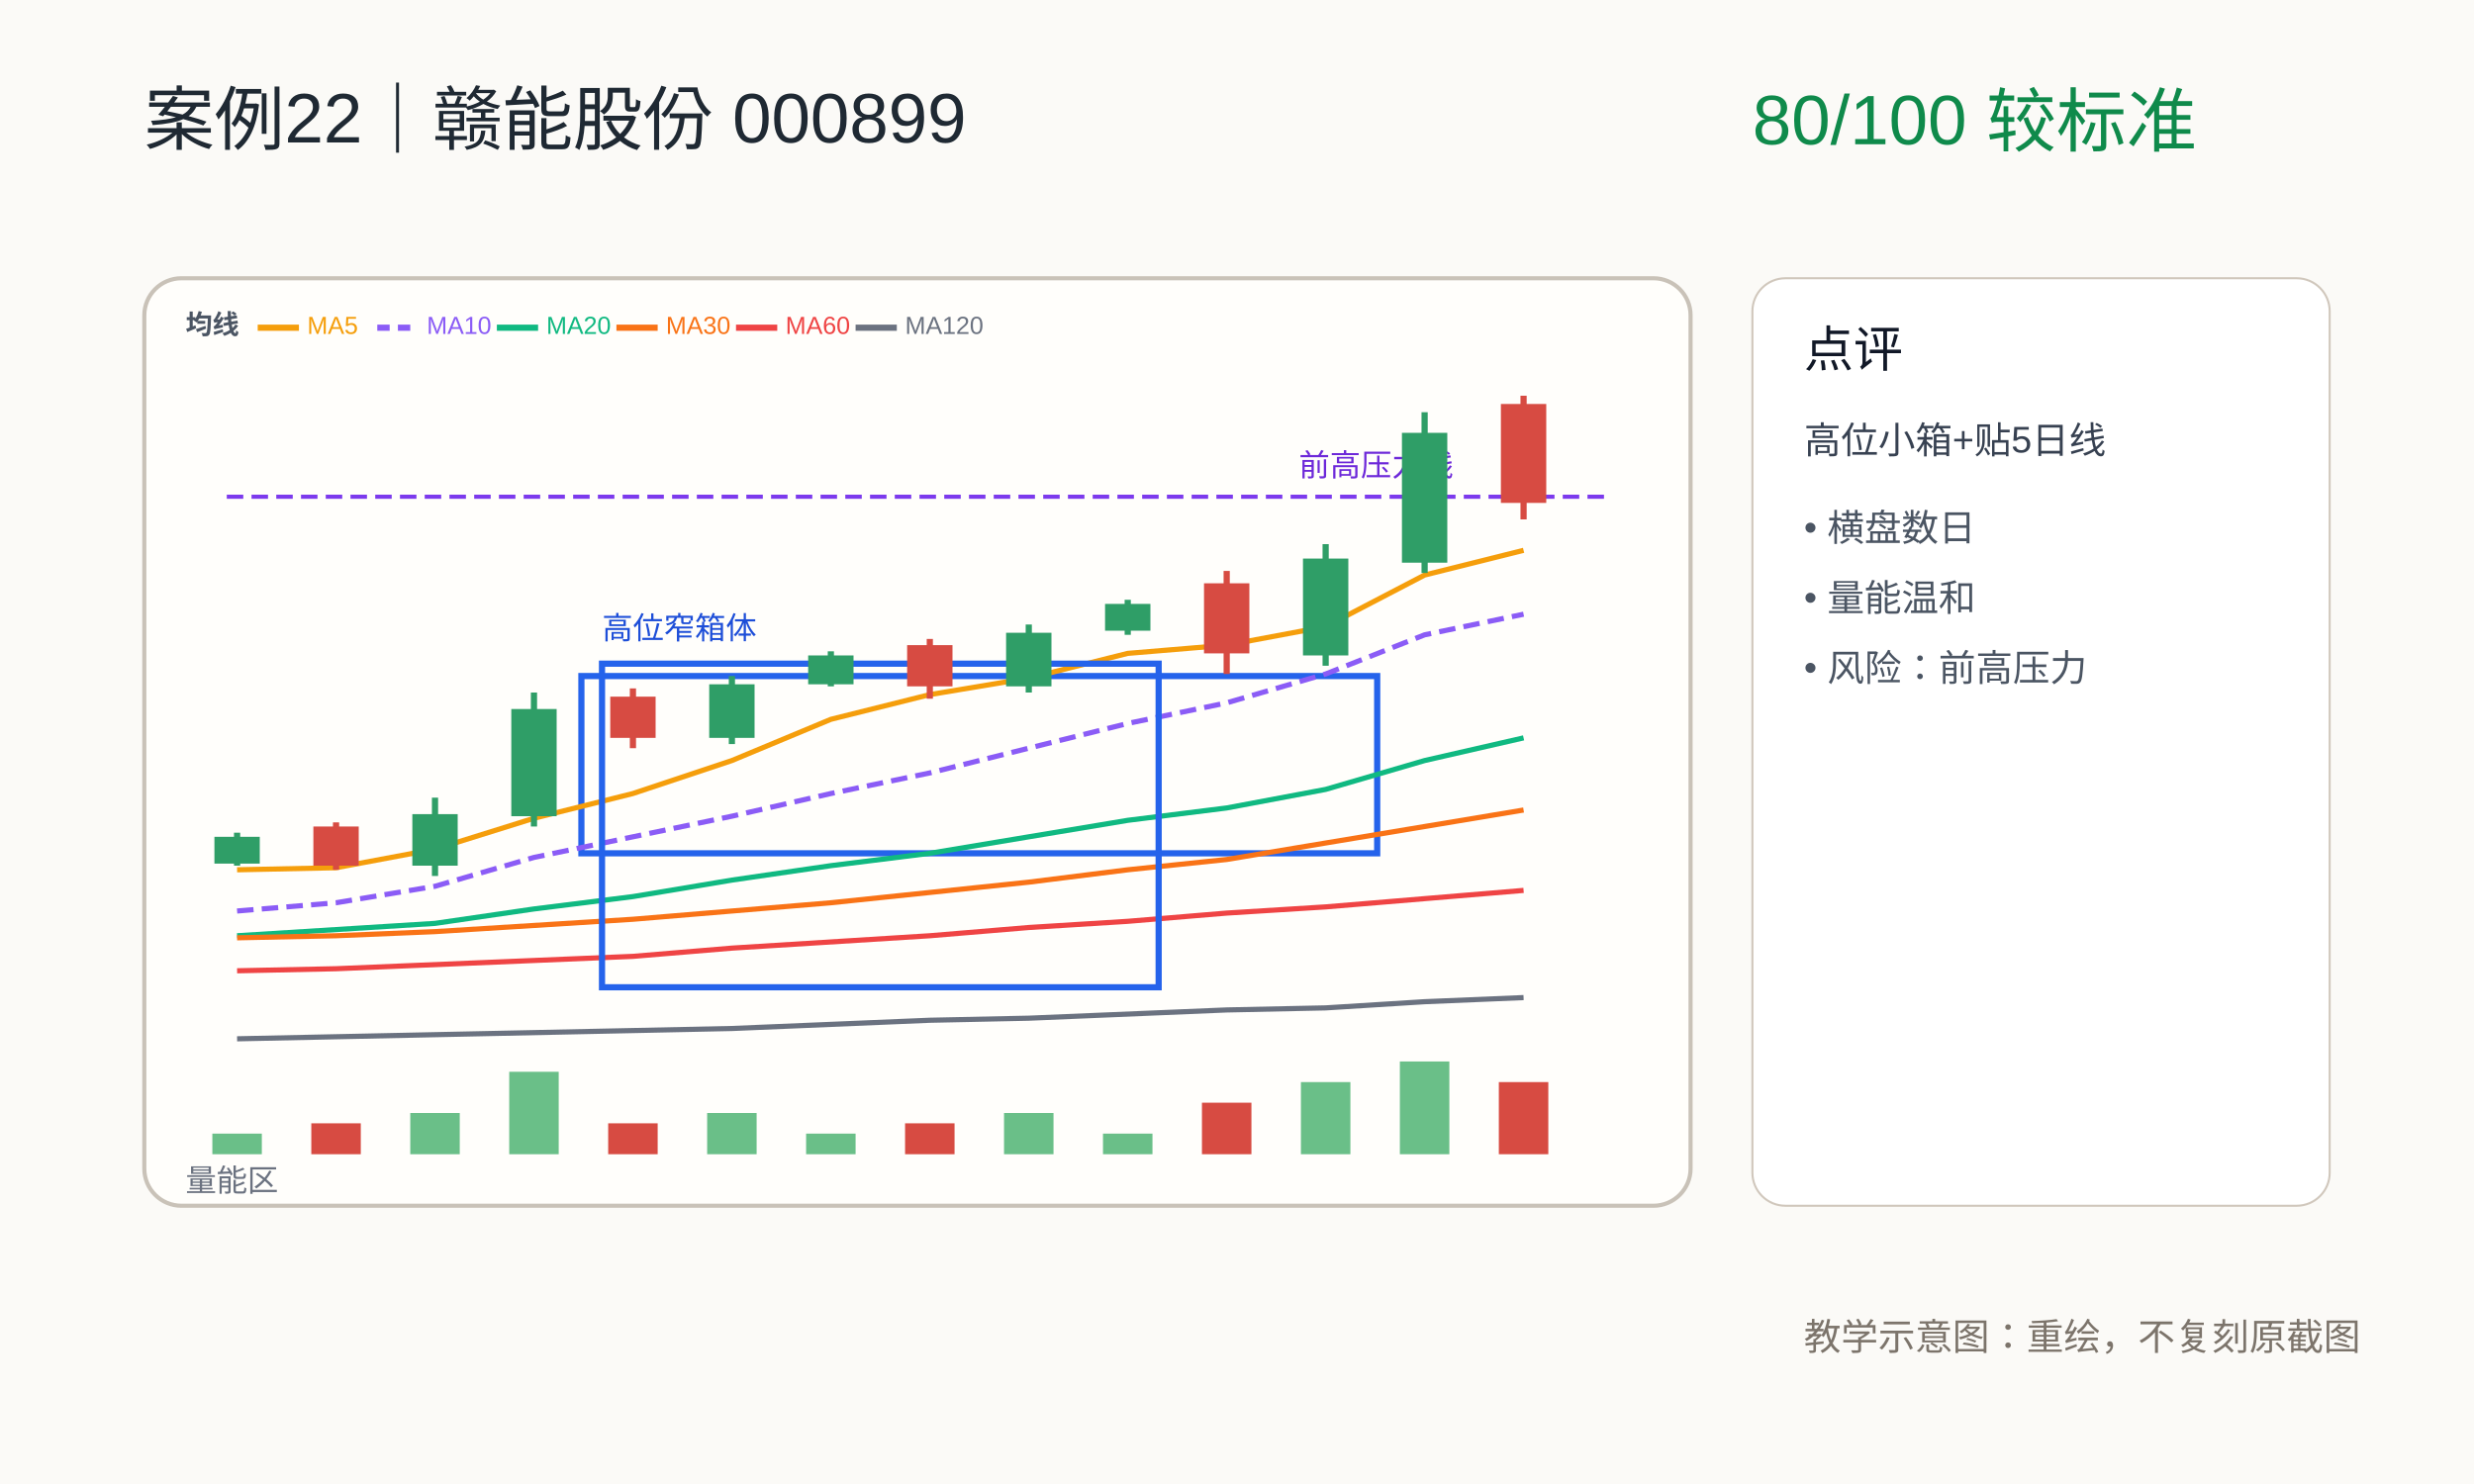
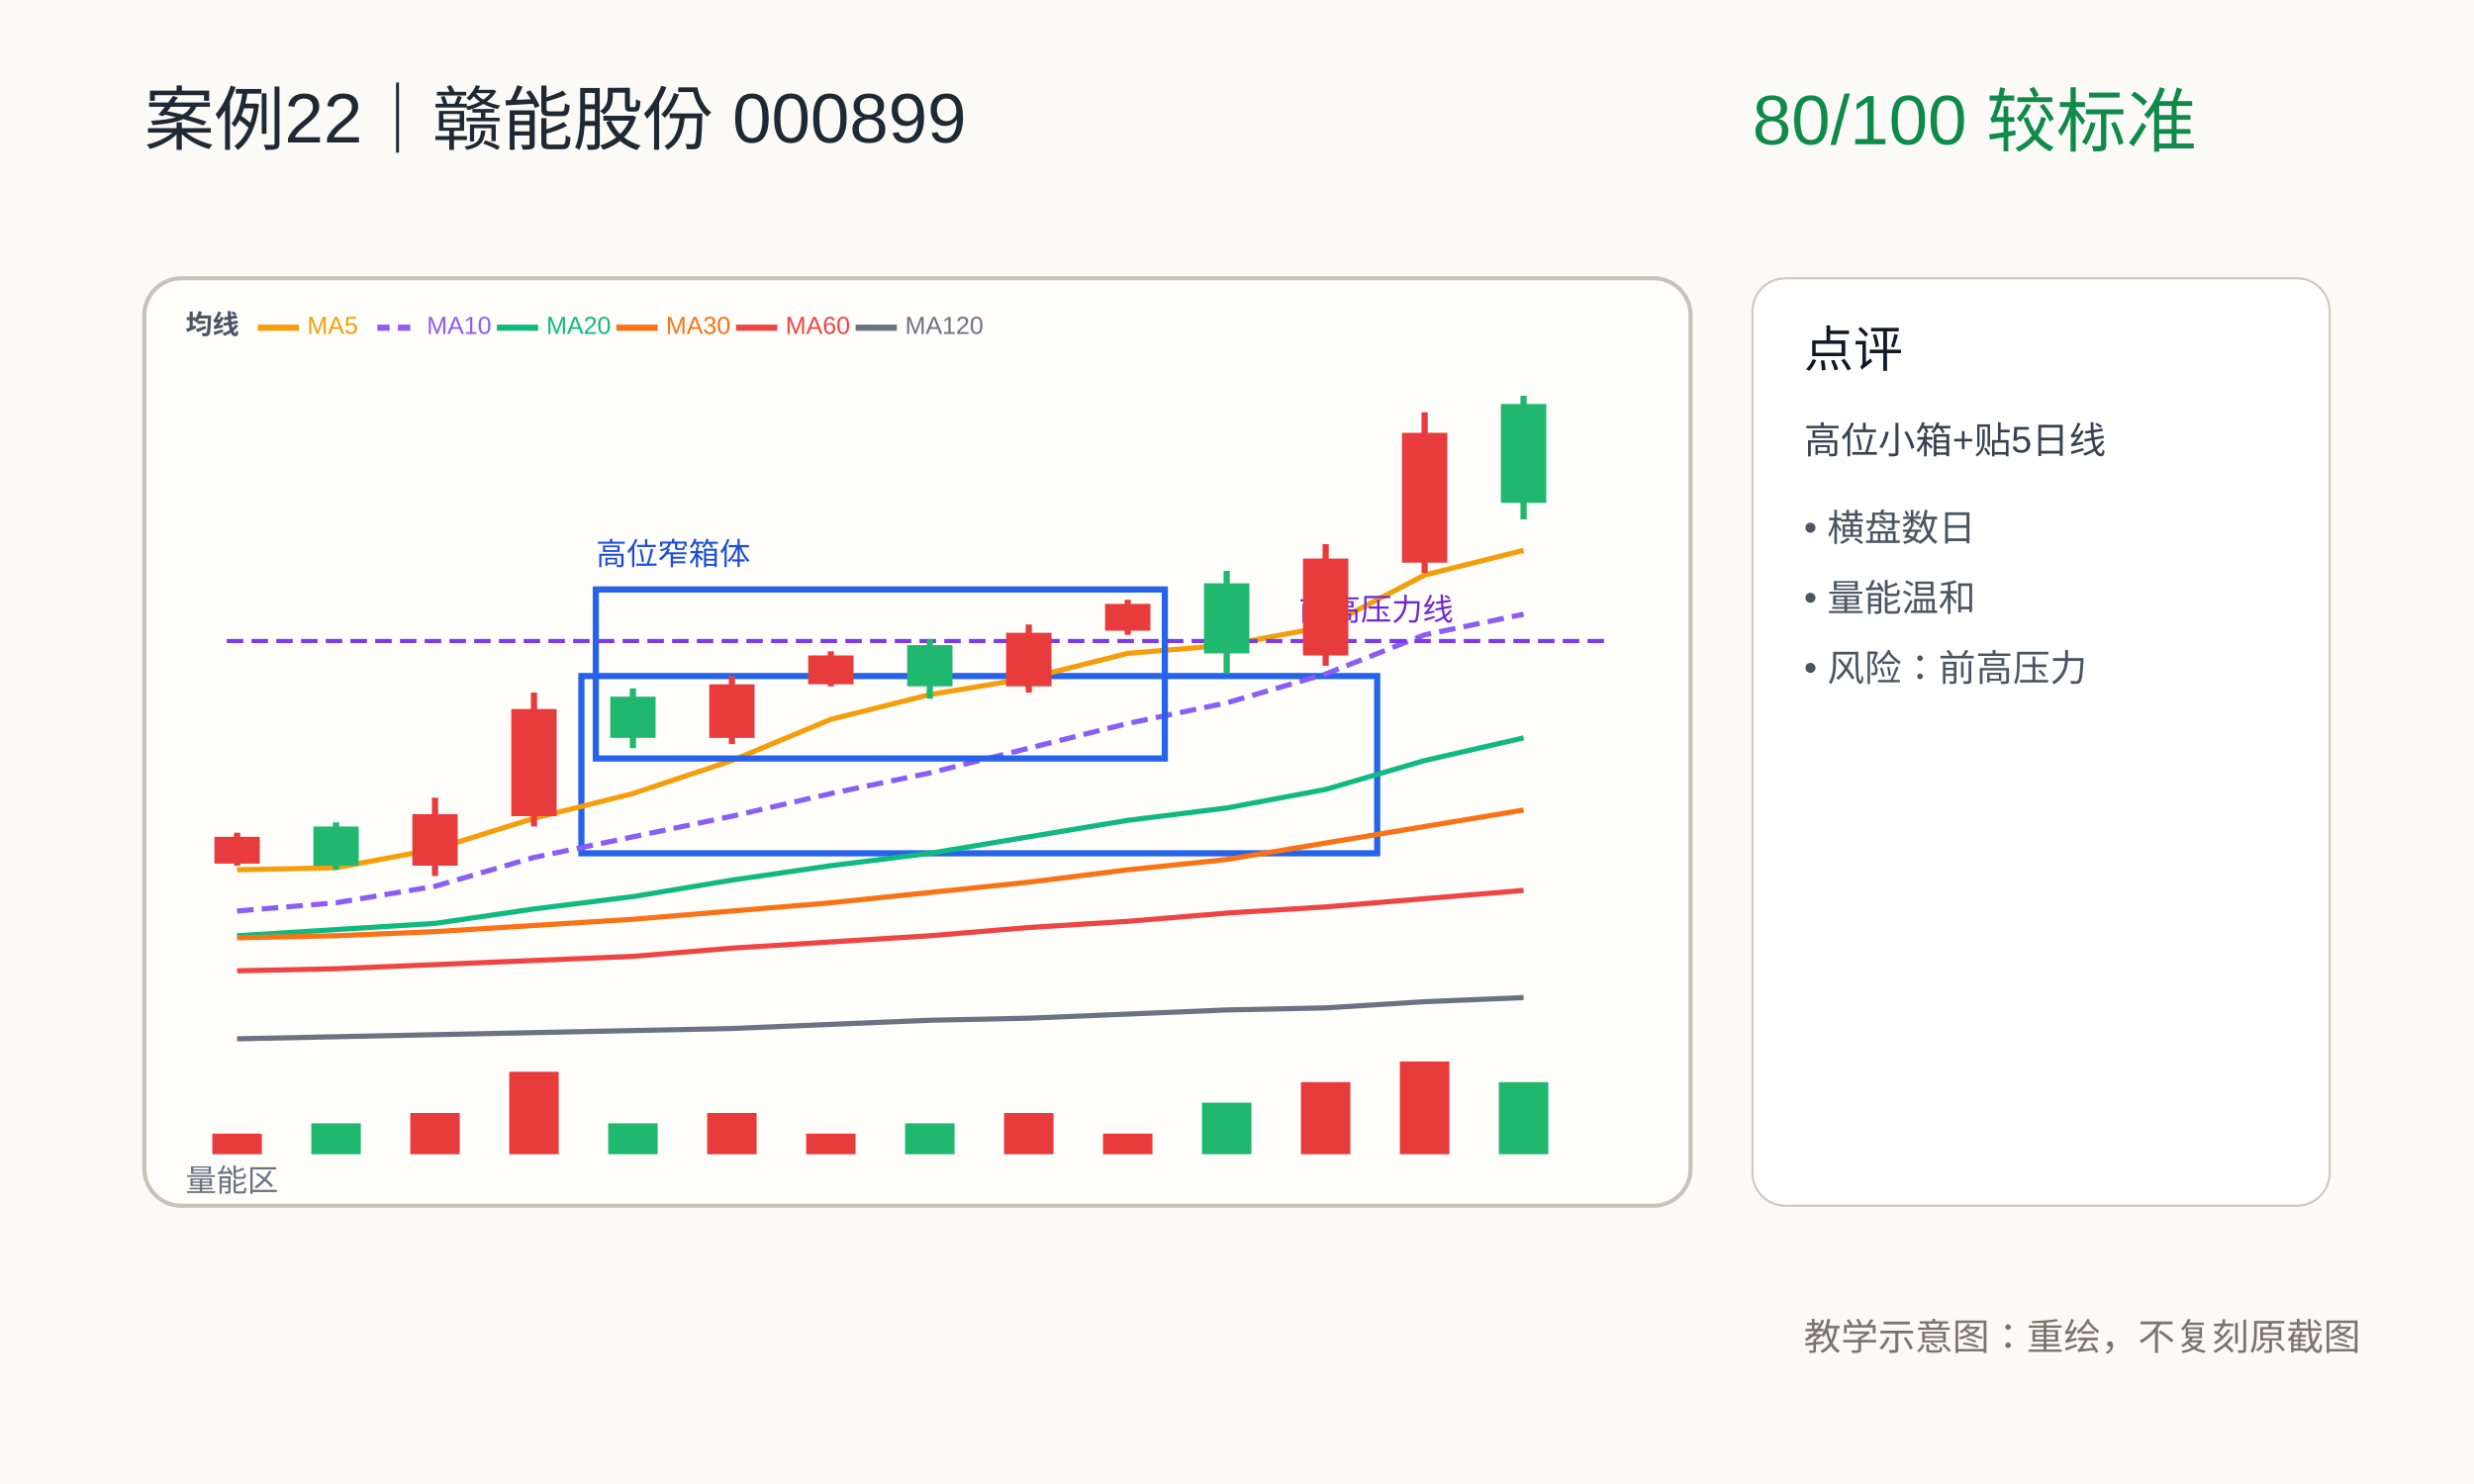
<svg xmlns="http://www.w3.org/2000/svg" width="1200" height="720" viewBox="0 0 1200 720">
  <rect width="1200" height="720" fill="#fbfaf7" />
  <rect x="70" y="135" width="750" height="450" rx="18" fill="#fffefb" stroke="#c9c2b8" stroke-width="2" />
  <text x="70" y="70" font-size="34" font-family="PingFang SC, Arial" fill="#1f2933">案例22｜赣能股份 000899</text>
  <text x="850" y="70" font-size="34" font-family="PingFang SC, Arial" fill="#0f8a4b">80/100  较标准</text>
  <rect x="282" y="328" width="386" height="86" fill="none" stroke="#2563eb" stroke-width="3" />
  <text x="90" y="162" font-size="13" font-family="PingFang SC, Arial" fill="#4b5563" font-weight="bold">均线</text>
  <line x1="125" y1="159" x2="145" y2="159" stroke="#f59e0b" stroke-width="3" />
  <text x="149" y="162" font-size="12" font-family="PingFang SC, Arial" fill="#f59e0b">MA5</text>
  <line x1="183" y1="159" x2="203" y2="159" stroke="#8b5cf6" stroke-width="3" stroke-dasharray="6,4" />
  <text x="207" y="162" font-size="12" font-family="PingFang SC, Arial" fill="#8b5cf6">MA10</text>
  <line x1="241" y1="159" x2="261" y2="159" stroke="#10b981" stroke-width="3" />
  <text x="265" y="162" font-size="12" font-family="PingFang SC, Arial" fill="#10b981">MA20</text>
  <line x1="299" y1="159" x2="319" y2="159" stroke="#f97316" stroke-width="3" />
  <text x="323" y="162" font-size="12" font-family="PingFang SC, Arial" fill="#f97316">MA30</text>
  <line x1="357" y1="159" x2="377" y2="159" stroke="#ef4444" stroke-width="3" />
  <text x="381" y="162" font-size="12" font-family="PingFang SC, Arial" fill="#ef4444">MA60</text>
  <line x1="415" y1="159" x2="435" y2="159" stroke="#6b7280" stroke-width="3" />
  <text x="439" y="162" font-size="12" font-family="PingFang SC, Arial" fill="#6b7280">MA120</text>
  <polyline points="115,422 163,421 211,412 259,397 307,385 355,369 403,349 451,337 499,329 547,317 595,313 643,304 691,279 739,267" fill="none" stroke="#f59e0b" stroke-width="2.5" />
  <polyline points="115,442 163,438 211,430 259,416 307,406 355,396 403,385 451,375 499,363 547,351 595,341 643,327 691,308 739,298" fill="none" stroke="#8b5cf6" stroke-width="2.5" stroke-dasharray="8,4" />
  <polyline points="115,454 163,451 211,448 259,441 307,435 355,427 403,420 451,414 499,406 547,398 595,392 643,383 691,369 739,358" fill="none" stroke="#10b981" stroke-width="2.5" />
  <polyline points="115,455 163,454 211,452 259,449 307,446 355,442 403,438 451,433 499,428 547,422 595,417 643,409 691,401 739,393" fill="none" stroke="#f97316" stroke-width="2.5" />
  <polyline points="115,471 163,470 211,468 259,466 307,464 355,460 403,457 451,454 499,450 547,447 595,443 643,440 691,436 739,432" fill="none" stroke="#ef4444" stroke-width="2.5" />
  <polyline points="115,504 163,503 211,502 259,501 307,500 355,499 403,497 451,495 499,494 547,492 595,490 643,489 691,486 739,484" fill="none" stroke="#6b7280" stroke-width="2.5" />
-   <line x1="110" y1="241" x2="780" y2="241" stroke="#7c3aed" stroke-width="2" stroke-dasharray="8,4" />
-   <text x="630" y="231" font-size="15" font-family="PingFang SC, Arial" fill="#6d28d9">前高压力线</text>
-   <rect x="292" y="322" width="270" height="157" fill="none" stroke="#2563eb" stroke-width="3" />
-   <text x="292" y="310" font-size="15" font-family="PingFang SC, Arial" fill="#1d4ed8">高位窄箱体</text>
-   <line x1="115" y1="404" x2="115" y2="420" stroke="#2f9e67" stroke-width="3" />
-   <rect x="104" y="406" width="22" height="13" fill="#2f9e67" />
-   <line x1="163" y1="399" x2="163" y2="422" stroke="#d74b42" stroke-width="3" />
-   <rect x="152" y="401" width="22" height="19" fill="#d74b42" />
-   <line x1="211" y1="387" x2="211" y2="425" stroke="#2f9e67" stroke-width="3" />
-   <rect x="200" y="395" width="22" height="25" fill="#2f9e67" />
-   <line x1="259" y1="336" x2="259" y2="401" stroke="#2f9e67" stroke-width="3" />
-   <rect x="248" y="344" width="22" height="52" fill="#2f9e67" />
-   <line x1="307" y1="334" x2="307" y2="363" stroke="#d74b42" stroke-width="3" />
-   <rect x="296" y="338" width="22" height="20" fill="#d74b42" />
-   <line x1="355" y1="328" x2="355" y2="361" stroke="#2f9e67" stroke-width="3" />
-   <rect x="344" y="332" width="22" height="26" fill="#2f9e67" />
-   <line x1="403" y1="316" x2="403" y2="333" stroke="#2f9e67" stroke-width="3" />
-   <rect x="392" y="318" width="22" height="14" fill="#2f9e67" />
-   <line x1="451" y1="310" x2="451" y2="339" stroke="#d74b42" stroke-width="3" />
-   <rect x="440" y="313" width="22" height="20" fill="#d74b42" />
-   <line x1="499" y1="303" x2="499" y2="336" stroke="#2f9e67" stroke-width="3" />
-   <rect x="488" y="307" width="22" height="26" fill="#2f9e67" />
-   <line x1="547" y1="291" x2="547" y2="308" stroke="#2f9e67" stroke-width="3" />
-   <rect x="536" y="293" width="22" height="13" fill="#2f9e67" />
-   <line x1="595" y1="277" x2="595" y2="327" stroke="#d74b42" stroke-width="3" />
-   <rect x="584" y="283" width="22" height="34" fill="#d74b42" />
-   <line x1="643" y1="264" x2="643" y2="323" stroke="#2f9e67" stroke-width="3" />
-   <rect x="632" y="271" width="22" height="47" fill="#2f9e67" />
-   <line x1="691" y1="200" x2="691" y2="278" stroke="#2f9e67" stroke-width="3" />
-   <rect x="680" y="210" width="22" height="63" fill="#2f9e67" />
-   <line x1="739" y1="192" x2="739" y2="252" stroke="#d74b42" stroke-width="3" />
-   <rect x="728" y="196" width="22" height="48" fill="#d74b42" />
-   <rect x="103" y="550" width="24" height="10" fill="#6abf88" />
-   <rect x="151" y="545" width="24" height="15" fill="#d74b42" />
-   <rect x="199" y="540" width="24" height="20" fill="#6abf88" />
-   <rect x="247" y="520" width="24" height="40" fill="#6abf88" />
-   <rect x="295" y="545" width="24" height="15" fill="#d74b42" />
-   <rect x="343" y="540" width="24" height="20" fill="#6abf88" />
-   <rect x="391" y="550" width="24" height="10" fill="#6abf88" />
-   <rect x="439" y="545" width="24" height="15" fill="#d74b42" />
-   <rect x="487" y="540" width="24" height="20" fill="#6abf88" />
-   <rect x="535" y="550" width="24" height="10" fill="#6abf88" />
-   <rect x="583" y="535" width="24" height="25" fill="#d74b42" />
-   <rect x="631" y="525" width="24" height="35" fill="#6abf88" />
-   <rect x="679" y="515" width="24" height="45" fill="#6abf88" />
-   <rect x="727" y="525" width="24" height="35" fill="#d74b42" />
+   <rect x="289" y="286" width="276" height="82" fill="none" stroke="#2563eb" stroke-width="3" />
+   <text x="289" y="274" font-size="15" font-family="PingFang SC, Arial" fill="#1d4ed8">高位窄箱体</text>
+   <line x1="110" y1="311" x2="780" y2="311" stroke="#7c3aed" stroke-width="2" stroke-dasharray="8,4" />
+   <text x="630" y="301" font-size="15" font-family="PingFang SC, Arial" fill="#6d28d9">前高压力线</text>
+   <line x1="115" y1="404" x2="115" y2="420" stroke="#e83c3c" stroke-width="3" />
+   <rect x="104" y="406" width="22" height="13" fill="#e83c3c" />
+   <line x1="163" y1="399" x2="163" y2="422" stroke="#20b86e" stroke-width="3" />
+   <rect x="152" y="401" width="22" height="19" fill="#20b86e" />
+   <line x1="211" y1="387" x2="211" y2="425" stroke="#e83c3c" stroke-width="3" />
+   <rect x="200" y="395" width="22" height="25" fill="#e83c3c" />
+   <line x1="259" y1="336" x2="259" y2="401" stroke="#e83c3c" stroke-width="3" />
+   <rect x="248" y="344" width="22" height="52" fill="#e83c3c" />
+   <line x1="307" y1="334" x2="307" y2="363" stroke="#20b86e" stroke-width="3" />
+   <rect x="296" y="338" width="22" height="20" fill="#20b86e" />
+   <line x1="355" y1="328" x2="355" y2="361" stroke="#e83c3c" stroke-width="3" />
+   <rect x="344" y="332" width="22" height="26" fill="#e83c3c" />
+   <line x1="403" y1="316" x2="403" y2="333" stroke="#e83c3c" stroke-width="3" />
+   <rect x="392" y="318" width="22" height="14" fill="#e83c3c" />
+   <line x1="451" y1="310" x2="451" y2="339" stroke="#20b86e" stroke-width="3" />
+   <rect x="440" y="313" width="22" height="20" fill="#20b86e" />
+   <line x1="499" y1="303" x2="499" y2="336" stroke="#e83c3c" stroke-width="3" />
+   <rect x="488" y="307" width="22" height="26" fill="#e83c3c" />
+   <line x1="547" y1="291" x2="547" y2="308" stroke="#e83c3c" stroke-width="3" />
+   <rect x="536" y="293" width="22" height="13" fill="#e83c3c" />
+   <line x1="595" y1="277" x2="595" y2="327" stroke="#20b86e" stroke-width="3" />
+   <rect x="584" y="283" width="22" height="34" fill="#20b86e" />
+   <line x1="643" y1="264" x2="643" y2="323" stroke="#e83c3c" stroke-width="3" />
+   <rect x="632" y="271" width="22" height="47" fill="#e83c3c" />
+   <line x1="691" y1="200" x2="691" y2="278" stroke="#e83c3c" stroke-width="3" />
+   <rect x="680" y="210" width="22" height="63" fill="#e83c3c" />
+   <line x1="739" y1="192" x2="739" y2="252" stroke="#20b86e" stroke-width="3" />
+   <rect x="728" y="196" width="22" height="48" fill="#20b86e" />
+   <rect x="103" y="550" width="24" height="10" fill="#e83c3c" />
+   <rect x="151" y="545" width="24" height="15" fill="#20b86e" />
+   <rect x="199" y="540" width="24" height="20" fill="#e83c3c" />
+   <rect x="247" y="520" width="24" height="40" fill="#e83c3c" />
+   <rect x="295" y="545" width="24" height="15" fill="#20b86e" />
+   <rect x="343" y="540" width="24" height="20" fill="#e83c3c" />
+   <rect x="391" y="550" width="24" height="10" fill="#e83c3c" />
+   <rect x="439" y="545" width="24" height="15" fill="#20b86e" />
+   <rect x="487" y="540" width="24" height="20" fill="#e83c3c" />
+   <rect x="535" y="550" width="24" height="10" fill="#e83c3c" />
+   <rect x="583" y="535" width="24" height="25" fill="#20b86e" />
+   <rect x="631" y="525" width="24" height="35" fill="#e83c3c" />
+   <rect x="679" y="515" width="24" height="45" fill="#e83c3c" />
+   <rect x="727" y="525" width="24" height="35" fill="#20b86e" />
  <text x="90" y="578" font-size="15" font-family="PingFang SC, Arial" fill="#6b7280">量能区</text>
  <rect x="850" y="135" width="280" height="450" rx="16" fill="#ffffff" stroke="#d0c7bc" />
  <text x="875" y="178" font-size="24" font-family="PingFang SC, Arial" fill="#111827">点评</text>
  <text x="875" y="220" font-size="18" font-family="PingFang SC, Arial" fill="#374151">高位小箱+贴5日线</text>
  <text x="875" y="262" font-size="18" font-family="PingFang SC, Arial" fill="#4b5563">• 横盘数日</text>
  <text x="875" y="296" font-size="18" font-family="PingFang SC, Arial" fill="#4b5563">• 量能温和</text>
  <text x="875" y="330" font-size="18" font-family="PingFang SC, Arial" fill="#4b5563">• 风险：前高压力</text>
  <text x="875" y="655" font-size="18" font-family="PingFang SC, Arial" fill="#7c746b">教学示意图：重绘，不复刻原截图</text>
</svg>
